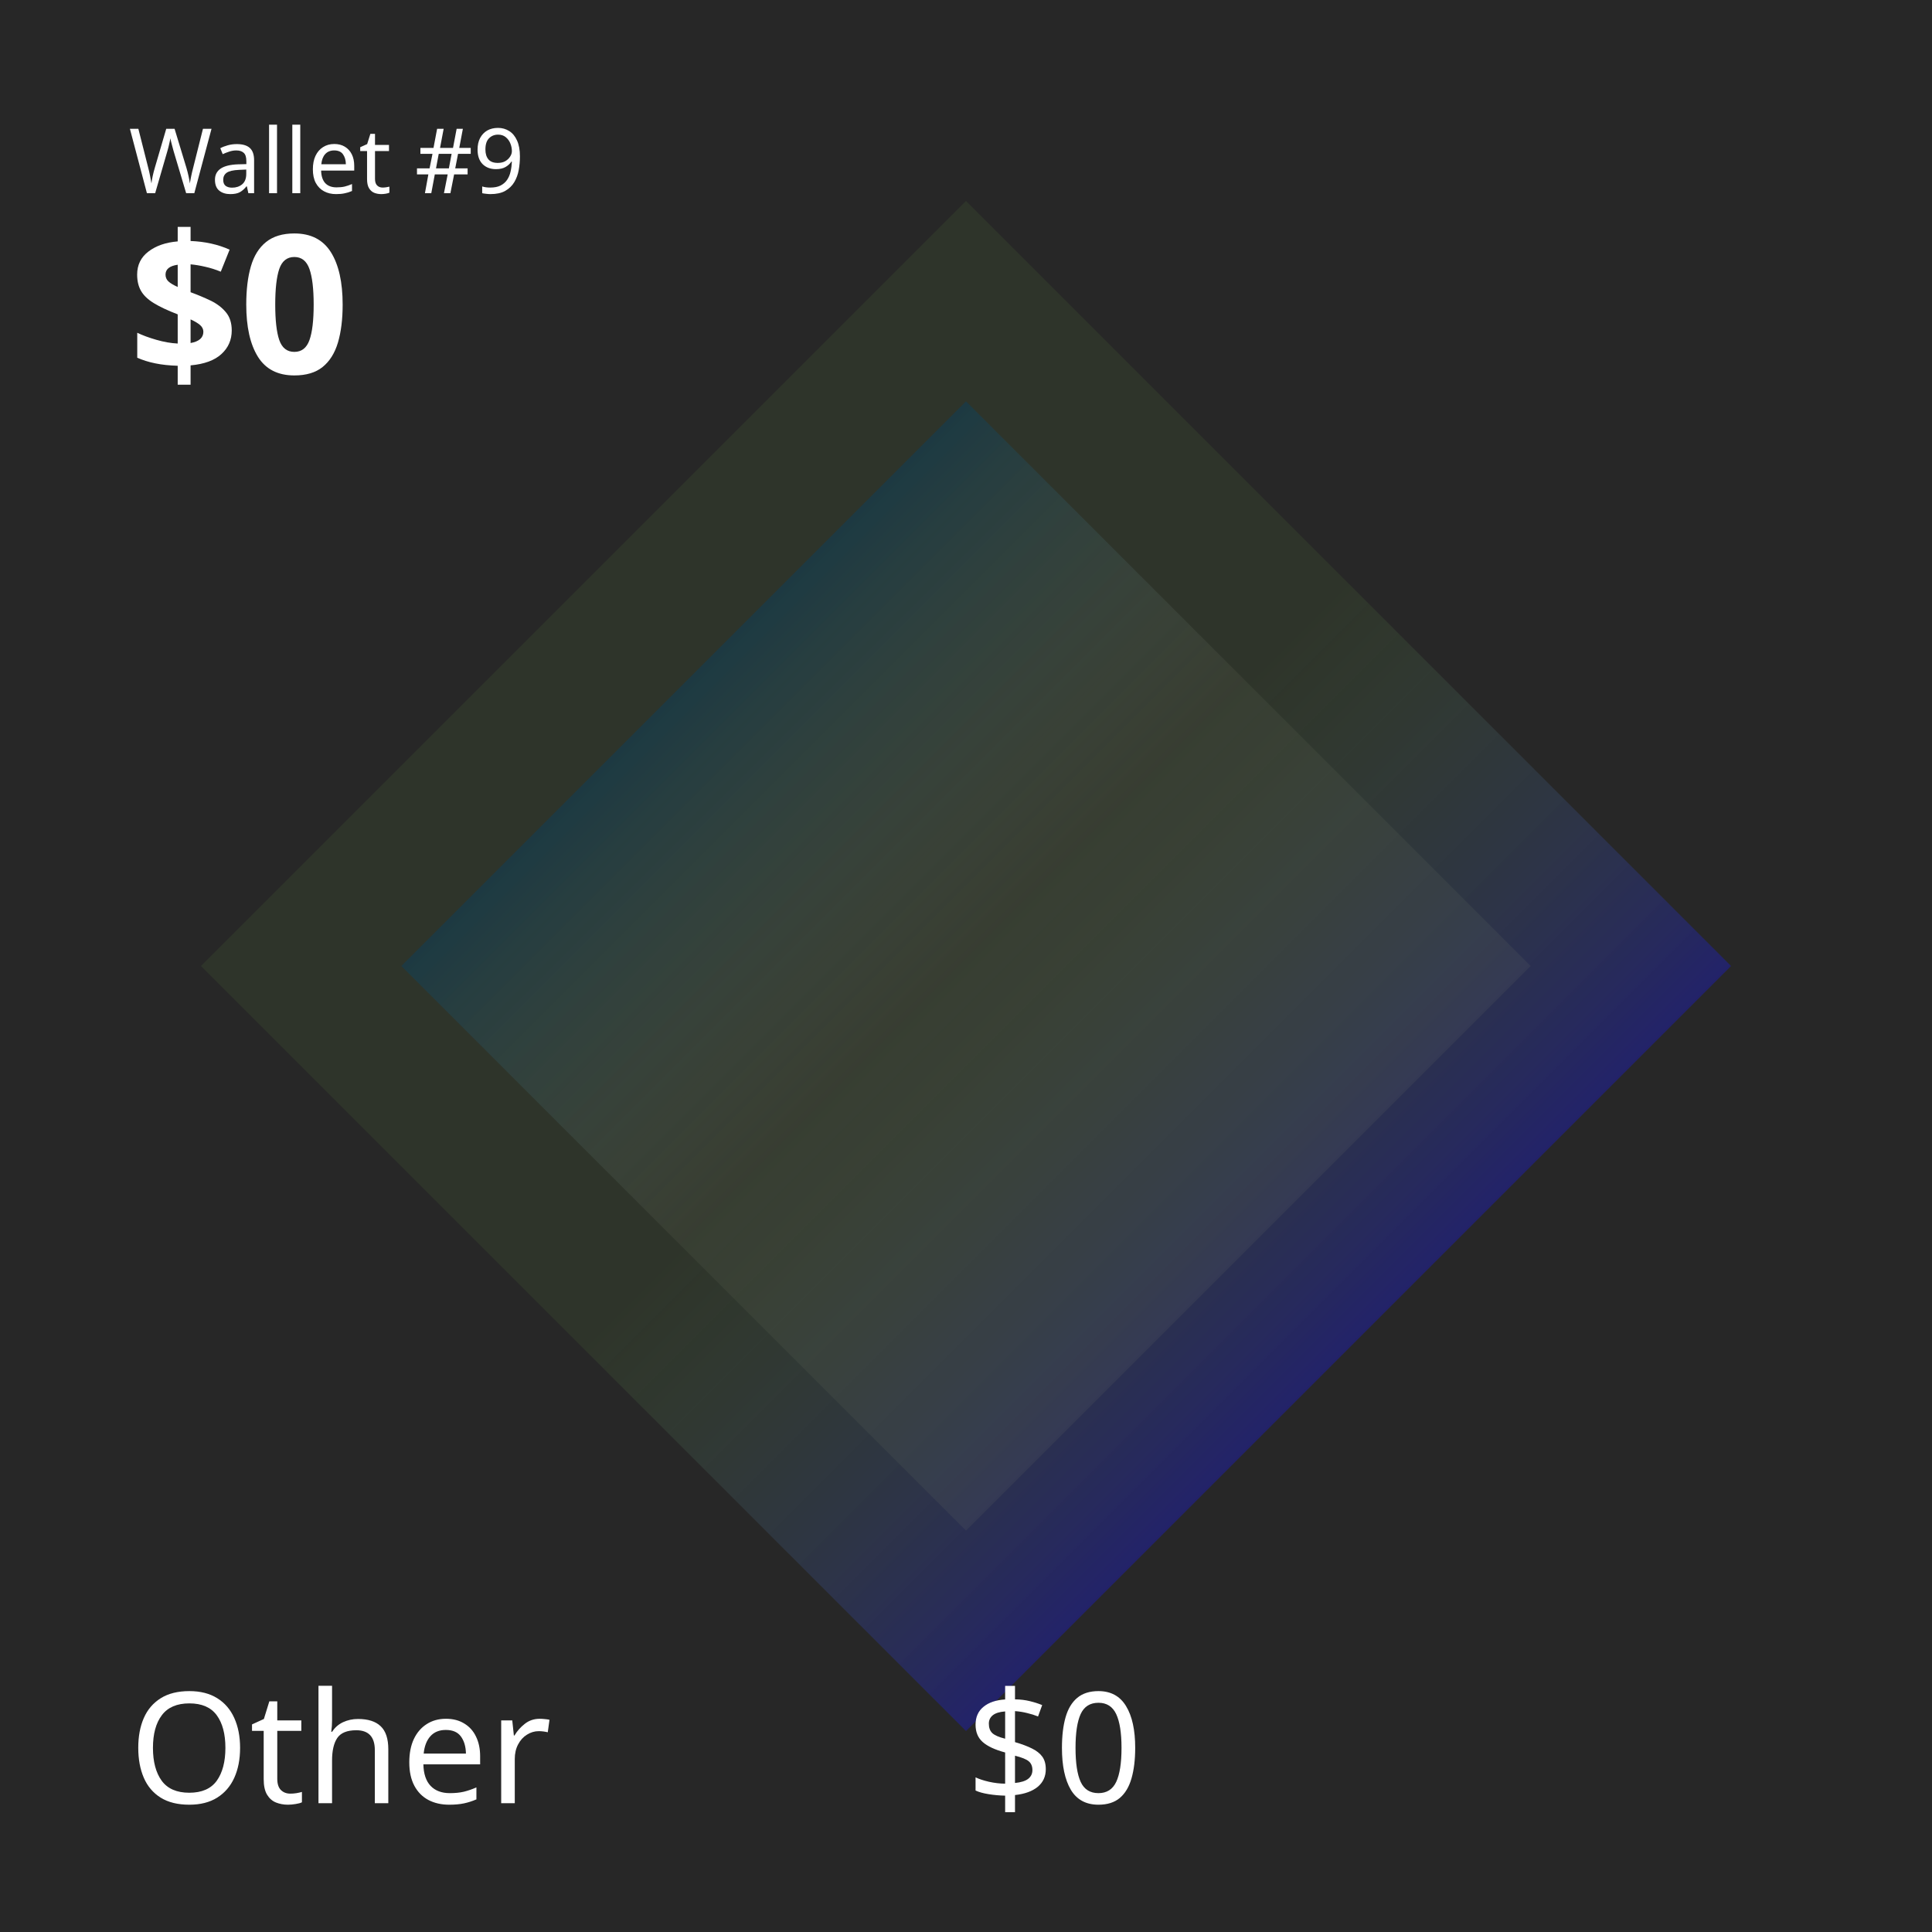
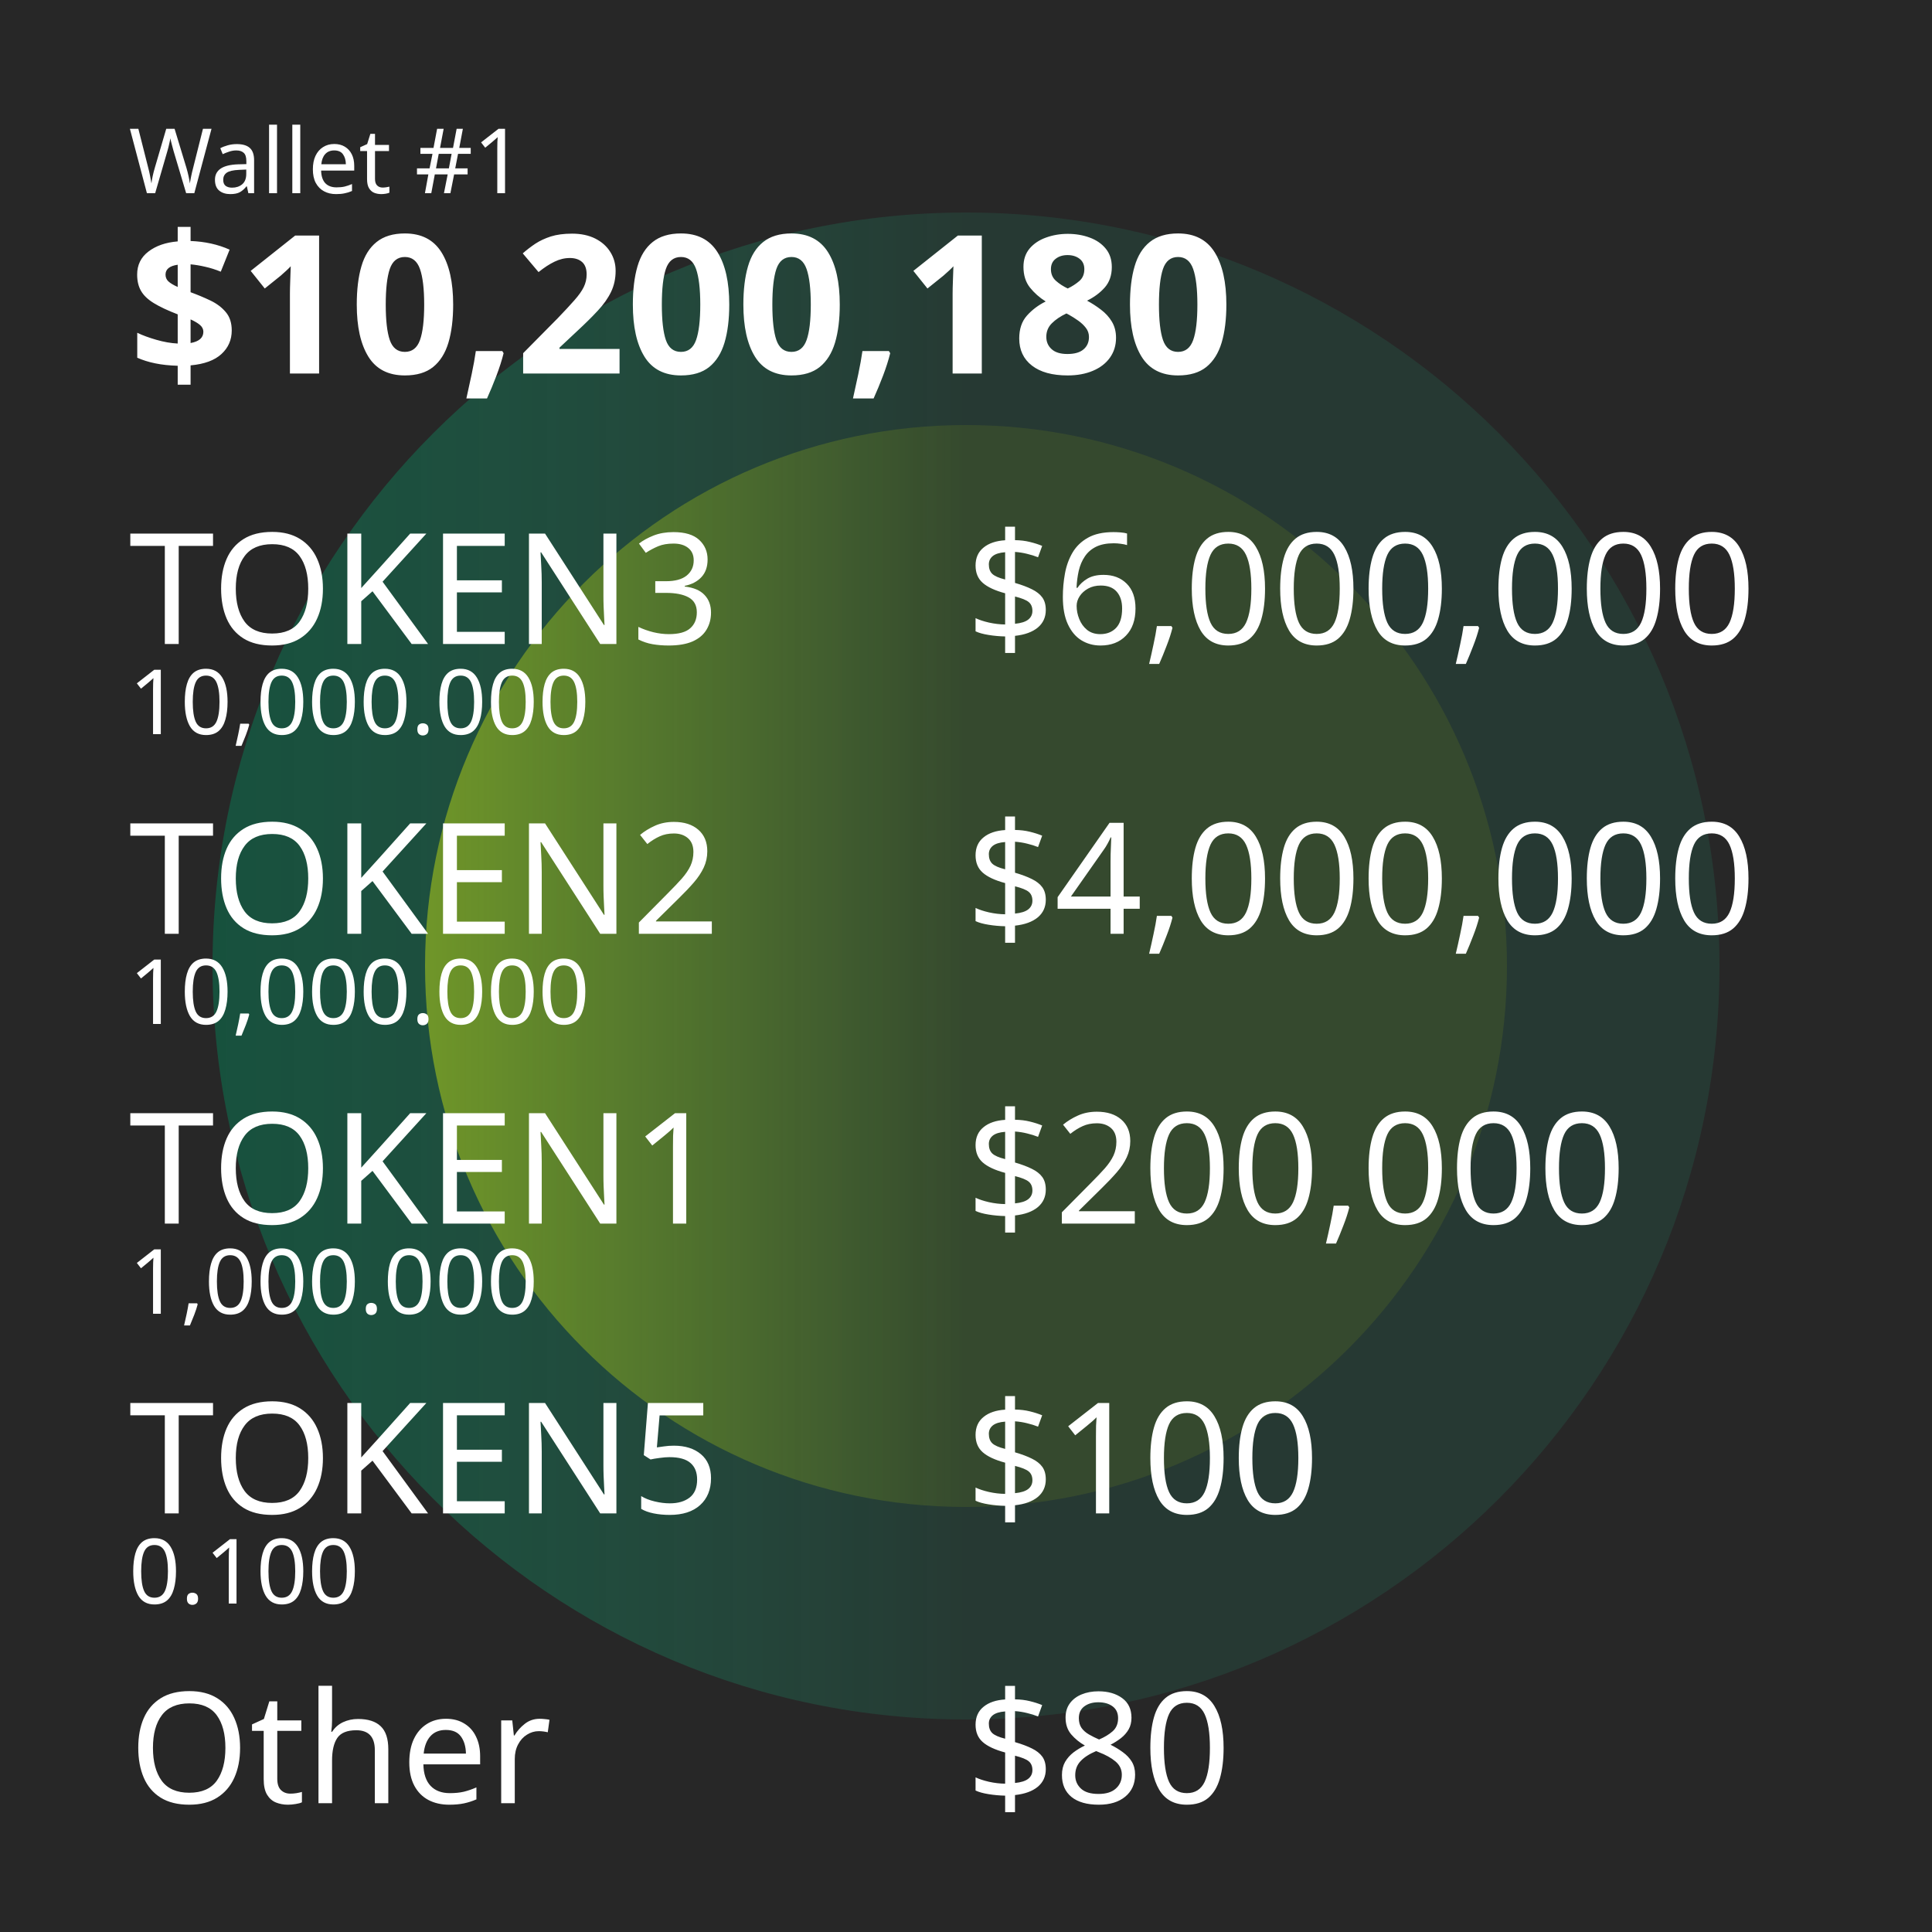
<svg xmlns="http://www.w3.org/2000/svg" preserveAspectRatio="xMinYMin meet" viewBox="0 0 300 300">
  <defs>
    <linearGradient id="paint0">
-       <stop stop-color="rgba(27, 27, 205, 0.4)" />
-       <stop offset="0.5" stop-color="rgba(112, 174, 70, 0.1)" />
+       <stop stop-color="rgba(0, 144, 95, 0.4)" />
+       <stop offset="0.5" stop-color="rgba(28, 222, 157, 0.1)" />
    </linearGradient>
    <linearGradient id="paint1">
-       <stop stop-color="rgba(2, 66, 102, 0.4)" />
-       <stop offset="0.5" stop-color="rgba(141, 145, 118, 0.1)" />
+       <stop stop-color="rgba(234, 255, 9, 0.4)" />
+       <stop offset="0.5" stop-color="rgba(188, 216, 2, 0.1)" />
    </linearGradient>
    <style>.base { font: bold 30px sans-serif; fill: white}.item { font: normal 24px sans-serif; fill: white}.sub { font: normal 14px sans-serif; fill: white}</style>
  </defs>
  <rect width="300" height="300" fill="#272727" />
-   <rect fill="url(#paint0)" x="66" y="66" width="168" height="168" transform="rotate(225 150 150)" />
-   <rect fill="url(#paint1)" x="88" y="88" width="124" height="124" transform="rotate(45 150 150)" />
-   <text x="20" y="30" class="sub">Wallet #9</text>
+   <circle fill="url(#paint0)" transform="rotate(90150 150)" cx="150" cy="150" r="117" />
+   <circle fill="url(#paint1)" transform="rotate(135150 150)" cx="150" cy="150" r="84" />
+   <text x="20" y="30" class="sub">Wallet #1</text>
+   <text x="20" y="100" class="item">TOKEN3</text>
+   <text x="150" y="100" class="item">$6,000,000</text>
+   <text x="20" y="114" class="base sub">10,000.000</text>
+   <text x="20" y="145" class="item">TOKEN2</text>
+   <text x="150" y="145" class="item">$4,000,000</text>
+   <text x="20" y="159" class="base sub">10,000.000</text>
+   <text x="20" y="190" class="item">TOKEN1</text>
+   <text x="150" y="190" class="item">$200,000</text>
+   <text x="20" y="204" class="base sub">1,000.000</text>
+   <text x="20" y="235" class="item">TOKEN5</text>
+   <text x="150" y="235" class="item">$100</text>
+   <text x="20" y="249" class="base sub">0.100</text>
  <text x="20" y="280" class="item">Other</text>
-   <text x="150" y="280" class="item">$0</text>
-   <text x="20" y="58" class="base">$0</text>
+   <text x="150" y="280" class="item">$80</text>
+   <text x="20" y="58" class="base">$10,200,180</text>
</svg>
